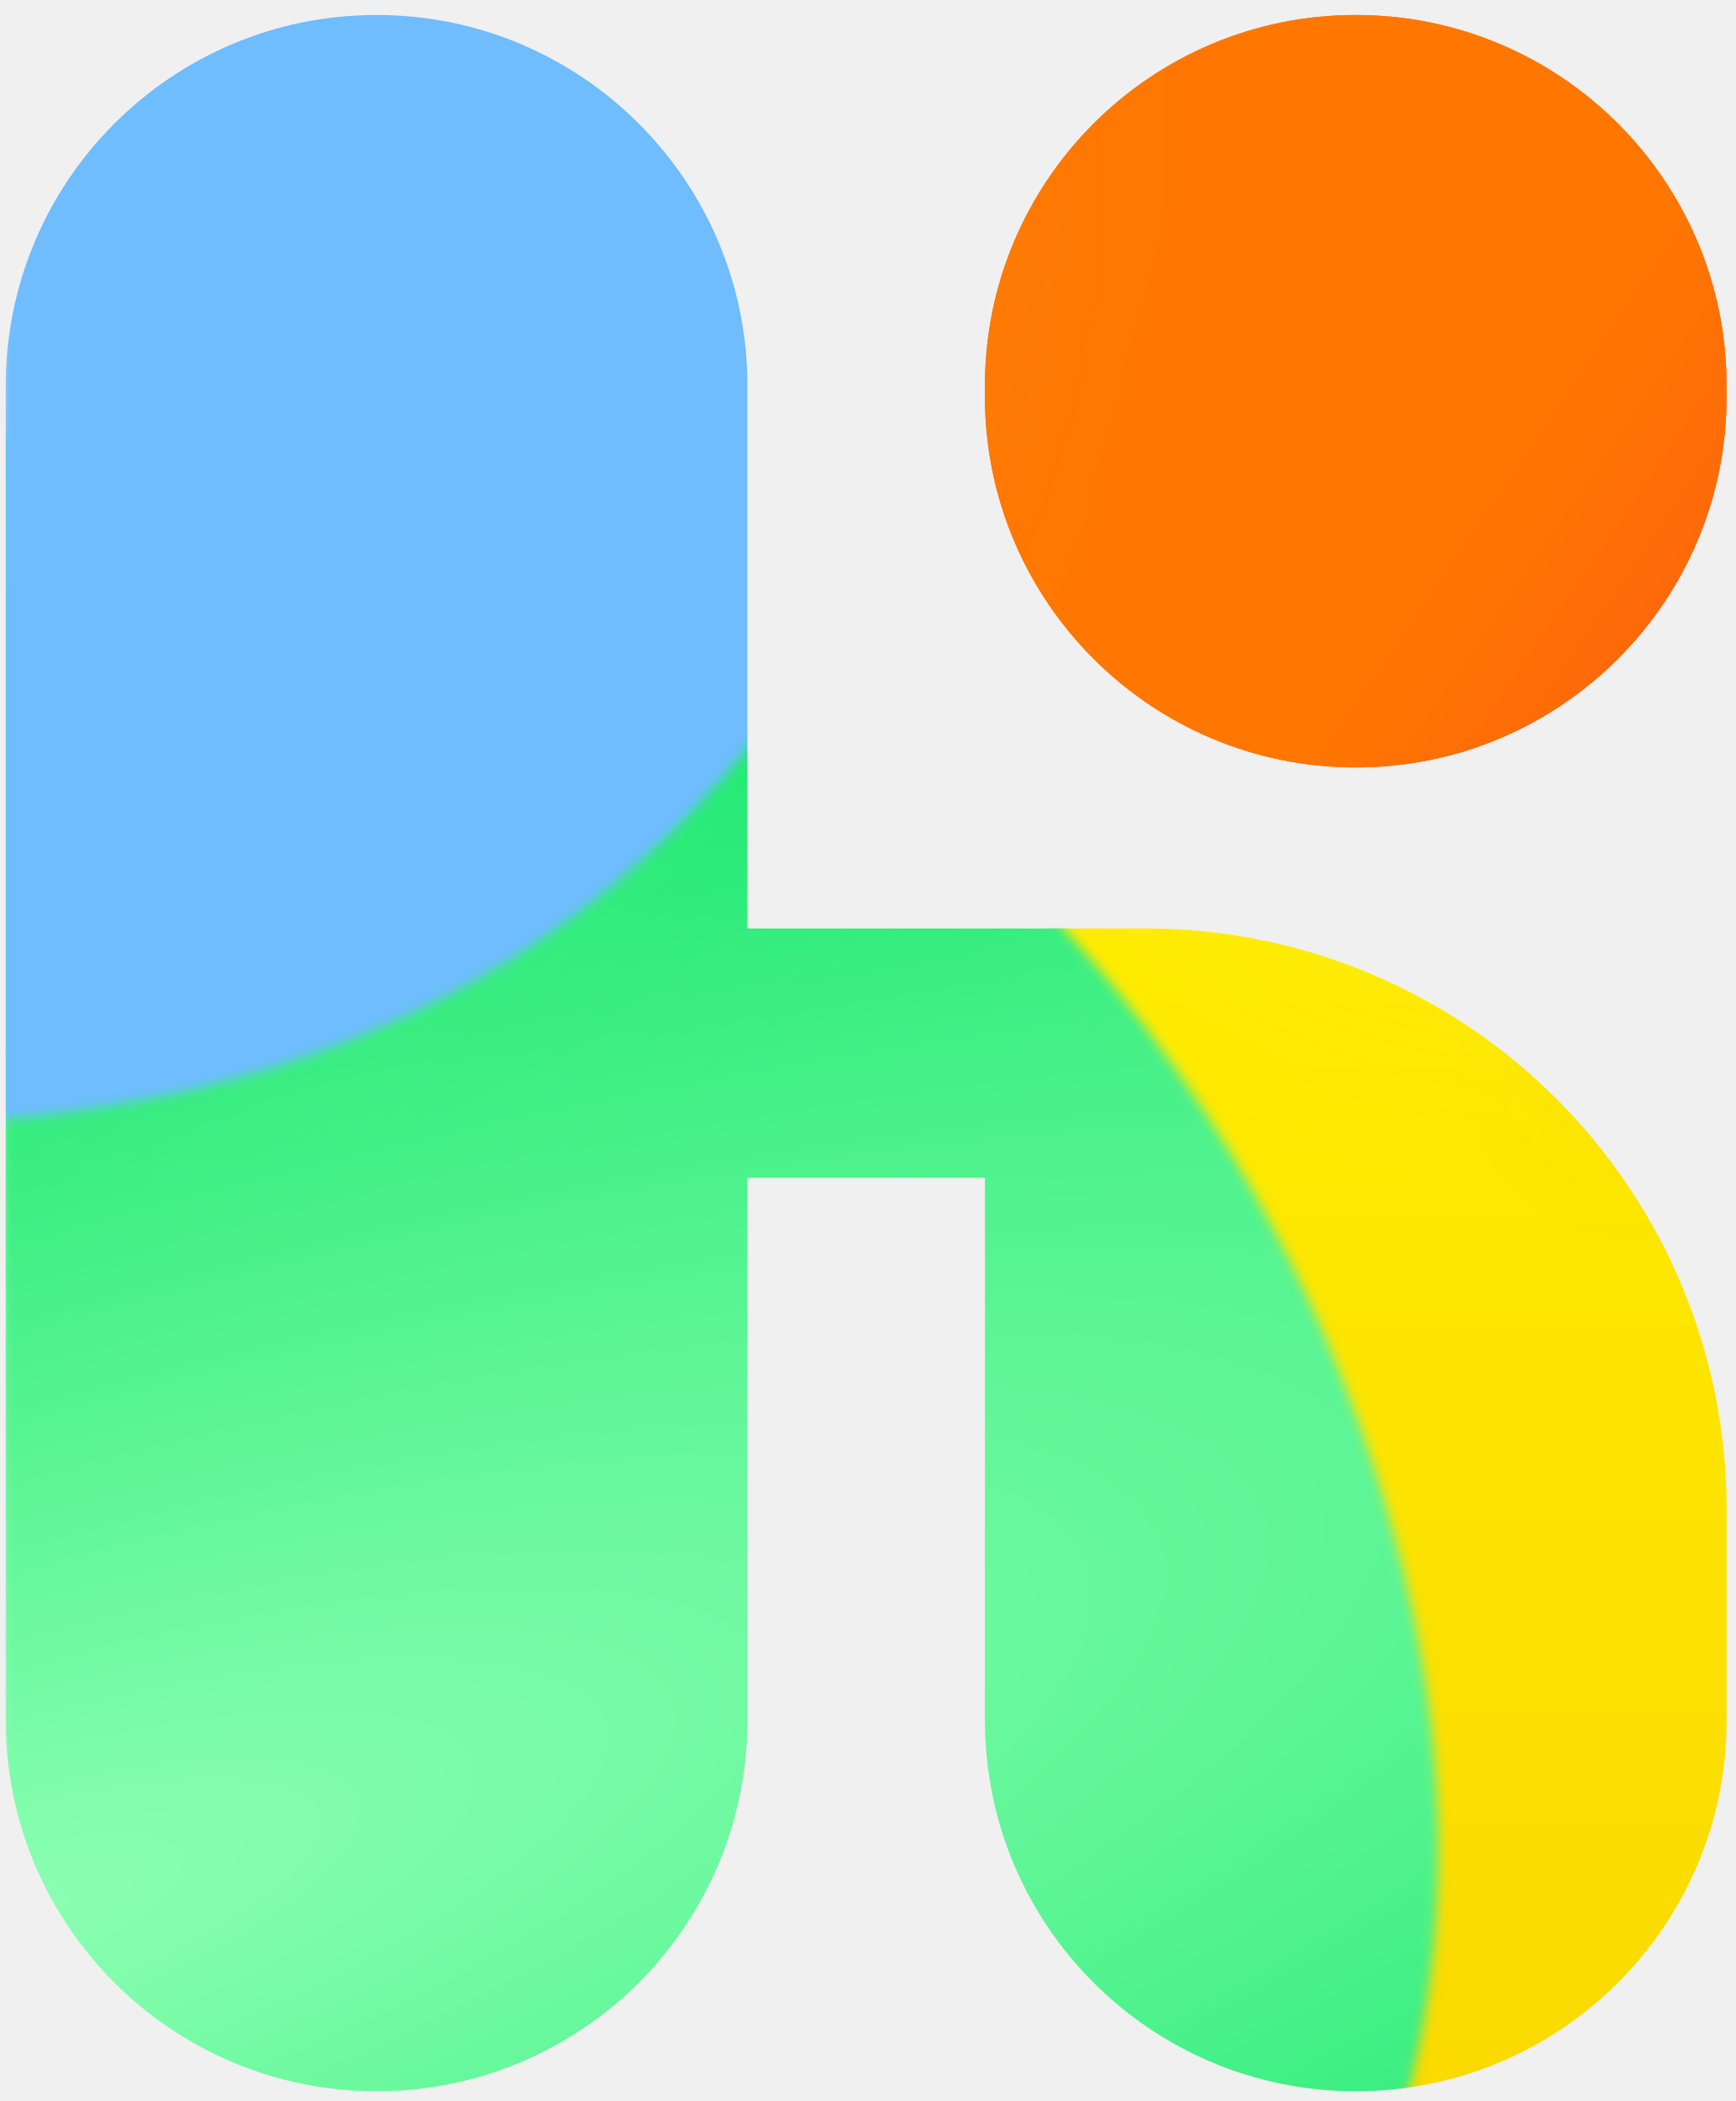
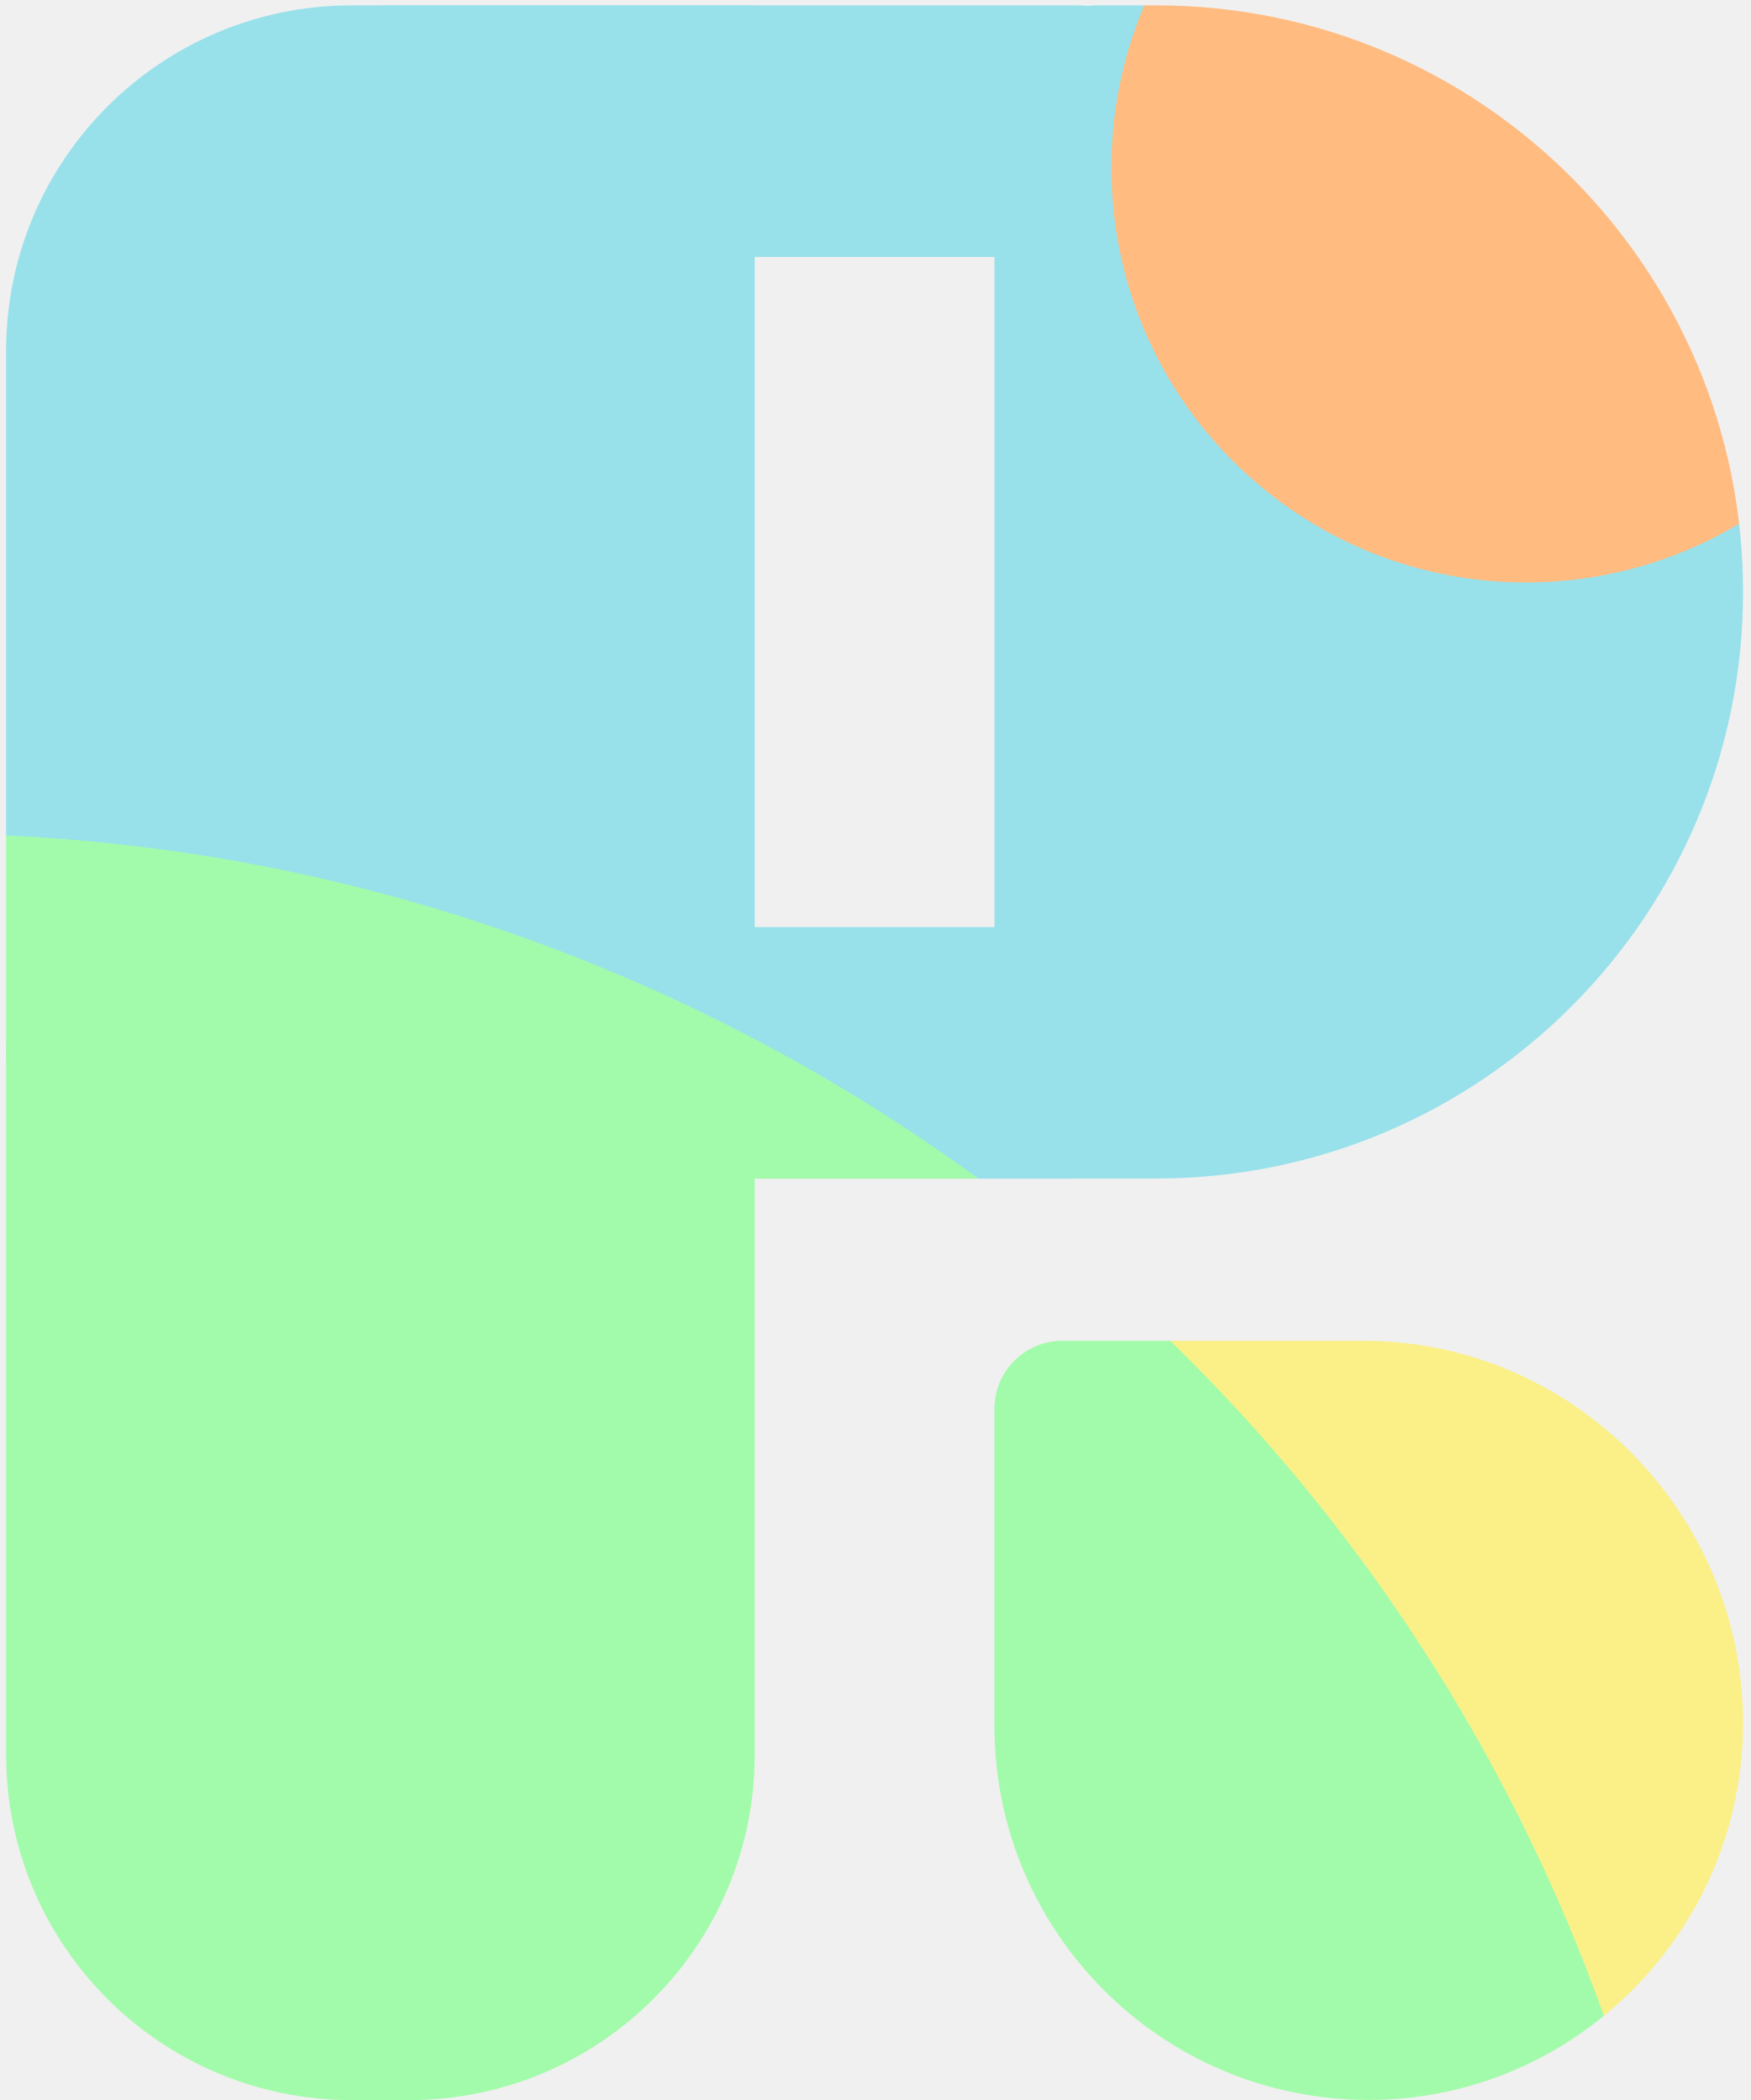
- <svg xmlns="http://www.w3.org/2000/svg" width="76" height="92" viewBox="0 0 76 92" fill="none">
-   <mask id="mask0_496_2734" style="mask-type:alpha" maskUnits="userSpaceOnUse" x="0" y="0" width="76" height="92">
-     <path d="M16.492 0.656C7.522 0.656 0.25 7.928 0.25 16.898L0.25 75.332C0.25 84.302 7.522 91.574 16.492 91.574C25.462 91.574 32.734 84.302 32.734 75.332L32.734 16.898C32.734 7.928 25.462 0.656 16.492 0.656Z" fill="white" />
-     <path d="M46.088 40.656C44.457 40.656 43.135 41.978 43.135 43.609L43.135 75.332C43.135 84.302 50.407 91.574 59.377 91.574C68.347 91.574 75.619 84.302 75.619 75.332V66.115C75.619 52.054 64.221 40.656 50.16 40.656H46.088Z" fill="white" />
-     <path d="M59.376 0.656C50.406 0.656 43.134 7.928 43.134 16.898V17.363C43.134 26.333 50.406 33.605 59.376 33.605C68.347 33.605 75.618 26.333 75.618 17.363V16.898C75.618 7.928 68.347 0.656 59.376 0.656Z" fill="white" />
-     <path d="M59.376 0.656C50.406 0.656 43.134 7.928 43.134 16.898V17.363C43.134 26.333 50.406 33.605 59.376 33.605C68.347 33.605 75.618 26.333 75.618 17.363V16.898C75.618 7.928 68.347 0.656 59.376 0.656Z" fill="white" />
-     <path d="M52.158 46.116C52.158 43.101 49.714 40.657 46.699 40.657L5.71 40.657C2.696 40.657 0.252 43.101 0.252 46.116C0.252 49.131 2.696 51.575 5.71 51.575L46.699 51.575C49.714 51.575 52.158 49.131 52.158 46.116Z" fill="white" />
+ <svg xmlns="http://www.w3.org/2000/svg" width="125" height="150" viewBox="0 0 125 150" fill="none">
+   <mask id="mask0_1006_9301" style="mask-type:alpha" maskUnits="userSpaceOnUse" x="0" y="0" width="125" height="151">
+     <path d="M25.121 0.383C11.488 0.383 0.436 11.435 0.436 25.069L0.436 125.322C0.436 138.956 11.488 150.008 25.121 150.008H29.209C42.843 150.008 53.895 138.956 53.895 125.322L53.895 0.383L25.121 0.383Z" fill="white" />
+     <path d="M75.873 84.18C73.189 84.18 71.013 82.004 71.013 79.32V7.757C71.013 3.685 74.314 0.383 78.387 0.383L82.574 0.383C105.714 0.383 124.473 19.142 124.473 42.282C124.473 65.421 105.714 84.18 82.574 84.18H75.873Z" fill="white" />
+     <path d="M75.873 95.771C73.189 95.771 71.013 97.947 71.013 100.631V123.265C71.013 138.028 82.98 149.995 97.743 149.995C112.505 149.995 124.473 137.838 124.473 123.075C124.473 108.102 112.334 95.771 97.36 95.771H75.873Z" fill="white" />
+     <path d="M85.859 75.202C85.859 80.164 81.837 84.186 76.876 84.186L9.42 84.186C4.458 84.186 0.436 80.164 0.436 75.202C0.436 70.241 4.458 66.219 9.42 66.219L76.876 66.219C81.837 66.219 85.859 70.241 85.859 75.202Z" fill="white" />
+     <path d="M85.859 9.367C85.859 14.329 81.837 18.351 76.876 18.351L27.888 18.351C22.926 18.351 18.904 14.329 18.904 9.367C18.904 4.405 22.926 0.383 27.888 0.383L76.876 0.383C81.837 0.383 85.859 4.405 85.859 9.367Z" fill="white" />
  </mask>
-   <g mask="url(#mask0_496_2734)">
-     <g filter="url(#filter0_f_496_2734)">
-       <path d="M194.364 99.209C194.364 147.55 155.175 167.231 106.834 167.231C58.493 167.231 19.305 147.55 19.305 99.209C19.305 50.868 58.493 11.68 106.834 11.68C155.175 11.68 194.364 50.868 194.364 99.209Z" fill="url(#paint0_linear_496_2734)" />
-     </g>
-     <g filter="url(#filter1_f_496_2734)">
-       <path d="M60.301 64.644C71.19 99.028 47.75 121.853 13.366 132.742C-21.018 143.631 -53.324 138.461 -64.213 104.077C-75.102 69.694 -56.056 32.993 -21.673 22.104C12.711 11.215 49.412 30.261 60.301 64.644Z" fill="url(#paint1_radial_496_2734)" />
-     </g>
-     <g filter="url(#filter2_f_496_2734)">
-       <ellipse cx="120.604" cy="57.44" rx="50.247" ry="9.223" transform="rotate(18.1405 120.604 57.4401)" fill="url(#paint2_linear_496_2734)" fill-opacity="0.83" />
-     </g>
-     <g filter="url(#filter3_f_496_2734)">
-       <path d="M150.503 12.125C140.957 41.262 113.45 45.385 84.313 35.839C55.176 26.292 35.442 6.692 44.988 -22.446C54.535 -51.583 85.894 -67.464 115.031 -57.918C144.168 -48.372 160.05 -17.012 150.503 12.125Z" fill="#FFE3C9" />
-     </g>
-     <g filter="url(#filter4_f_496_2734)">
-       <ellipse cx="70.178" cy="-18.257" rx="12.577" ry="3.863" transform="rotate(18.1405 70.1785 -18.2573)" fill="#FF7308" />
-     </g>
-     <g filter="url(#filter5_f_496_2734)">
-       <path d="M165.825 19.12C153.401 57.04 117.603 62.406 79.683 49.982C41.763 37.558 16.081 12.049 28.505 -25.871C40.928 -63.791 81.74 -84.46 119.66 -72.036C157.58 -59.612 178.249 -18.8 165.825 19.12Z" fill="url(#paint3_linear_496_2734)" />
-     </g>
-     <g filter="url(#filter6_f_496_2734)">
-       <path d="M27.763 9.472C19.258 35.848 -5.587 39.691 -31.962 31.185C-58.338 22.68 -76.257 5.047 -67.752 -21.328C-59.246 -47.704 -30.97 -62.191 -4.594 -53.686C21.782 -45.18 36.268 -16.904 27.763 9.472Z" fill="#CBFFE8" />
-     </g>
-     <g filter="url(#filter7_f_496_2734)">
-       <ellipse cx="6.165" cy="-1.164" rx="11.367" ry="6.661" transform="rotate(17.873 6.16512 -1.16401)" fill="#0894FF" />
-     </g>
-     <g filter="url(#filter8_f_496_2734)">
-       <path d="M41.646 15.722C30.577 50.048 -1.756 55.049 -36.082 43.98C-70.408 32.911 -93.729 9.963 -82.66 -24.363C-71.591 -58.689 -34.79 -77.542 -0.464 -66.473C33.862 -55.404 52.715 -18.604 41.646 15.722Z" fill="url(#paint4_linear_496_2734)" />
-     </g>
+   <g mask="url(#mask0_1006_9301)">
+     <path d="M152.345 49.571C132.524 115.227 71.23 125.889 5.574 106.069C-60.082 86.248 -105.238 43.451 -85.417 -22.205C-65.597 -87.861 3.696 -125.018 69.352 -105.198C135.008 -85.377 172.165 -16.085 152.345 49.571Z" fill="#98E1EB" />
+     <path d="M201.968 280.544C154.922 323.373 101.049 302.671 58.219 255.625C15.39 208.579 -0.178 153.005 46.868 110.175C93.914 67.345 166.773 70.763 209.603 117.809C252.432 164.855 249.014 237.714 201.968 280.544Z" fill="#FAF087" />
+     <path d="M118.137 155.826C135.36 224.067 87.052 265.811 18.811 283.034C-49.429 300.257 -111.761 286.438 -128.984 218.197C-146.208 149.957 -104.85 80.674 -36.609 63.451C31.631 46.228 100.914 87.586 118.137 155.826Z" fill="#A2FBAA" />
+     <path d="M86.902 -7.757C97.804 -19.953 112.13 -16.081 124.327 -5.178C136.524 5.724 141.973 19.527 131.071 31.724C120.168 43.921 101.443 44.971 89.246 34.068C77.049 23.166 75.999 4.44 86.902 -7.757Z" fill="#FFBB80" />
  </g>
-   <defs>
-     <filter id="filter0_f_496_2734" x="18.805" y="11.18" width="176.062" height="156.555" filterUnits="userSpaceOnUse" color-interpolation-filters="sRGB">
-       <feFlood flood-opacity="0" result="BackgroundImageFix" />
-       <feBlend mode="normal" in="SourceGraphic" in2="BackgroundImageFix" result="shape" />
-       <feGaussianBlur stdDeviation="0.25" result="effect1_foregroundBlur_496_2734" />
-     </filter>
-     <filter id="filter1_f_496_2734" x="-67.781" y="18.539" width="131.273" height="119.812" filterUnits="userSpaceOnUse" color-interpolation-filters="sRGB">
-       <feFlood flood-opacity="0" result="BackgroundImageFix" />
-       <feBlend mode="normal" in="SourceGraphic" in2="BackgroundImageFix" result="shape" />
-       <feGaussianBlur stdDeviation="0.25" result="effect1_foregroundBlur_496_2734" />
-     </filter>
-     <filter id="filter2_f_496_2734" x="63.845" y="30.587" width="113.521" height="53.708" filterUnits="userSpaceOnUse" color-interpolation-filters="sRGB">
-       <feFlood flood-opacity="0" result="BackgroundImageFix" />
-       <feBlend mode="normal" in="SourceGraphic" in2="BackgroundImageFix" result="shape" />
-       <feGaussianBlur stdDeviation="4.46" result="effect1_foregroundBlur_496_2734" />
-     </filter>
-     <filter id="filter3_f_496_2734" x="9.127" y="-94.13" width="177.589" height="168.003" filterUnits="userSpaceOnUse" color-interpolation-filters="sRGB">
-       <feFlood flood-opacity="0" result="BackgroundImageFix" />
-       <feBlend mode="normal" in="SourceGraphic" in2="BackgroundImageFix" result="shape" />
-       <feGaussianBlur stdDeviation="16.718" result="effect1_foregroundBlur_496_2734" />
-     </filter>
-     <filter id="filter4_f_496_2734" x="42.324" y="-39.465" width="55.703" height="42.414" filterUnits="userSpaceOnUse" color-interpolation-filters="sRGB">
-       <feFlood flood-opacity="0" result="BackgroundImageFix" />
-       <feBlend mode="normal" in="SourceGraphic" in2="BackgroundImageFix" result="shape" />
-       <feGaussianBlur stdDeviation="7.92" result="effect1_foregroundBlur_496_2734" />
-     </filter>
-     <filter id="filter5_f_496_2734" x="24.844" y="-76.148" width="145.094" height="132.617" filterUnits="userSpaceOnUse" color-interpolation-filters="sRGB">
-       <feFlood flood-opacity="0" result="BackgroundImageFix" />
-       <feBlend mode="normal" in="SourceGraphic" in2="BackgroundImageFix" result="shape" />
-       <feGaussianBlur stdDeviation="0.25" result="effect1_foregroundBlur_496_2734" />
-     </filter>
-     <filter id="filter6_f_496_2734" x="-103.326" y="-89.552" width="166.956" height="158.222" filterUnits="userSpaceOnUse" color-interpolation-filters="sRGB">
-       <feFlood flood-opacity="0" result="BackgroundImageFix" />
-       <feBlend mode="normal" in="SourceGraphic" in2="BackgroundImageFix" result="shape" />
-       <feGaussianBlur stdDeviation="16.718" result="effect1_foregroundBlur_496_2734" />
-     </filter>
-     <filter id="filter7_f_496_2734" x="-20.684" y="-24.238" width="53.703" height="46.149" filterUnits="userSpaceOnUse" color-interpolation-filters="sRGB">
-       <feFlood flood-opacity="0" result="BackgroundImageFix" />
-       <feBlend mode="normal" in="SourceGraphic" in2="BackgroundImageFix" result="shape" />
-       <feGaussianBlur stdDeviation="7.92" result="effect1_foregroundBlur_496_2734" />
-     </filter>
-     <filter id="filter8_f_496_2734" x="-85.938" y="-70.141" width="131.25" height="119.891" filterUnits="userSpaceOnUse" color-interpolation-filters="sRGB">
-       <feFlood flood-opacity="0" result="BackgroundImageFix" />
-       <feBlend mode="normal" in="SourceGraphic" in2="BackgroundImageFix" result="shape" />
-       <feGaussianBlur stdDeviation="0.25" result="effect1_foregroundBlur_496_2734" />
-     </filter>
-     <linearGradient id="paint0_linear_496_2734" x1="106.834" y1="33.91" x2="106.834" y2="164.508" gradientUnits="userSpaceOnUse">
-       <stop stop-color="#FFEE00" />
-       <stop offset="1" stop-color="#F5C000" />
-     </linearGradient>
-     <radialGradient id="paint1_radial_496_2734" cx="0" cy="0" r="1" gradientUnits="userSpaceOnUse" gradientTransform="translate(-1.95613 84.3609) rotate(72.4273) scale(48.7184 179.34)">
-       <stop stop-color="#8DFFB3" />
-       <stop offset="1" stop-color="#09E464" />
-     </radialGradient>
-     <linearGradient id="paint2_linear_496_2734" x1="70.358" y1="57.44" x2="170.851" y2="57.44" gradientUnits="userSpaceOnUse">
-       <stop stop-color="#3B4E43" />
-       <stop offset="1" stop-color="#88B49B" stop-opacity="0" />
-     </linearGradient>
-     <linearGradient id="paint3_linear_496_2734" x1="66.828" y1="17.741" x2="139.206" y2="66.999" gradientUnits="userSpaceOnUse">
-       <stop stop-color="#FF7700" />
-       <stop offset="1" stop-color="#F5004E" />
-     </linearGradient>
-     <linearGradient id="paint4_linear_496_2734" x1="31.704" y1="32.179" x2="-35.459" y2="42.047" gradientUnits="userSpaceOnUse">
-       <stop offset="0.704" stop-color="#6FBCFF" />
-       <stop offset="1" stop-color="#007BE0" />
-     </linearGradient>
-   </defs>
</svg>
